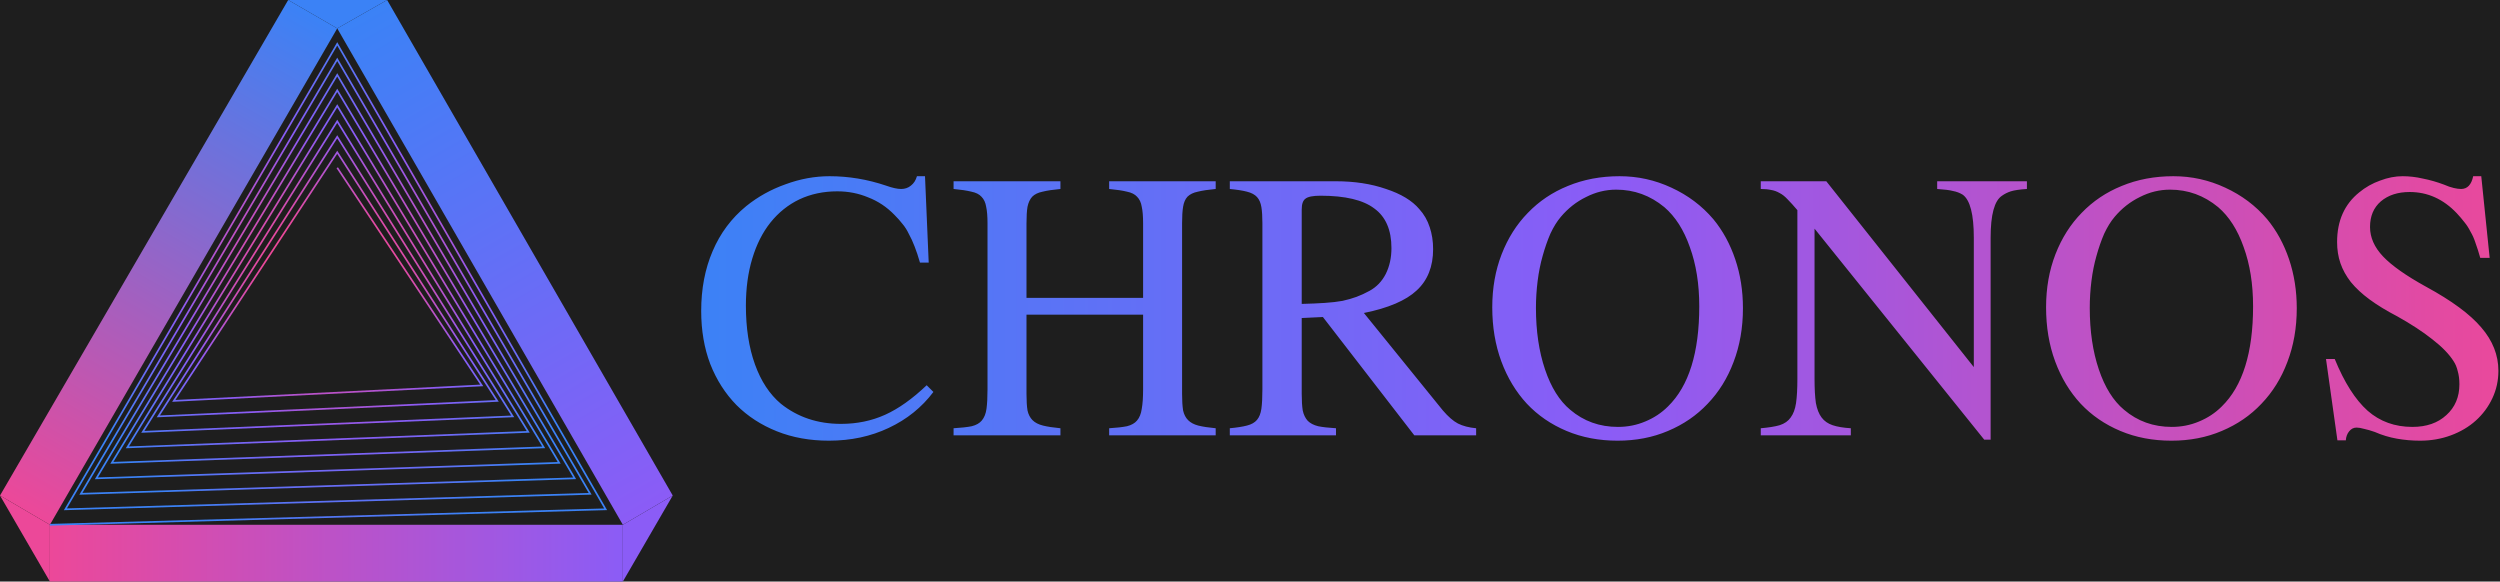
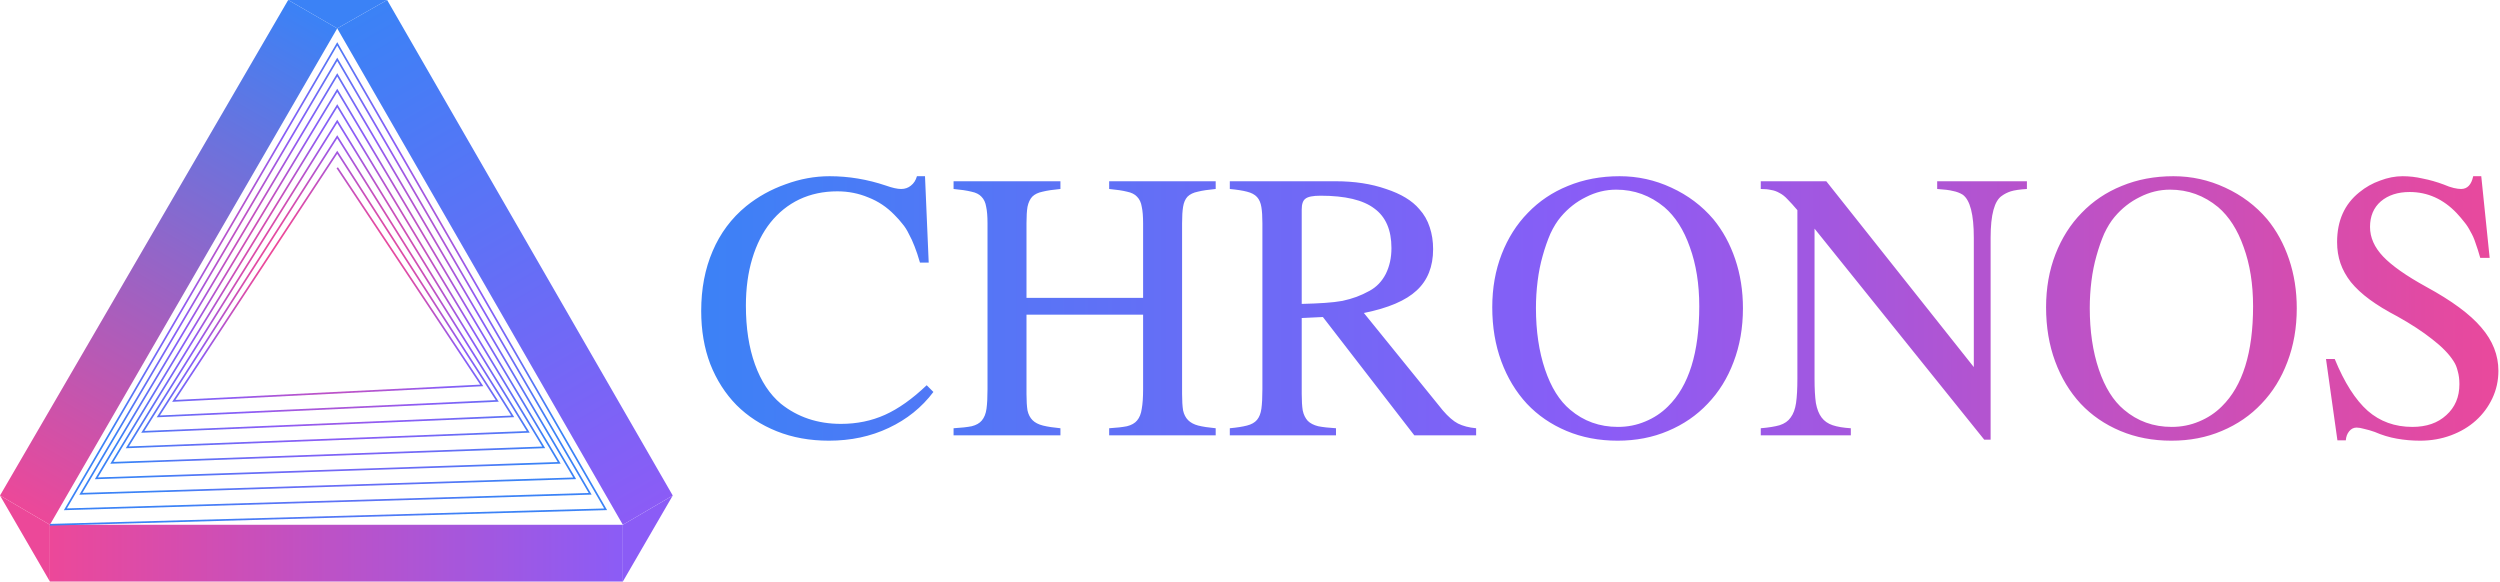
<svg xmlns="http://www.w3.org/2000/svg" width="1453" height="338" viewBox="0 0 1453 338" fill="none">
-   <rect width="1453" height="338" fill="#1E1E1E" />
  <path d="M196 16.5L225 0L391 288L362 305L196 16.5Z" fill="url(#paint0_linear_0_1)" />
  <path d="M196 16.5L167.5 0H225L196 16.5Z" fill="#3B82F6" />
  <path d="M362 305L391 288L362 338V305Z" fill="#8B5CF6" />
  <path d="M29 305L0 288L29 338V305Z" fill="#EC4899" />
  <path d="M362 338V305H29V338H362Z" fill="url(#paint1_linear_0_1)" />
  <path d="M29 305L0 288L167.5 0L196 16.5L29 305Z" fill="url(#paint2_linear_0_1)" />
  <path d="M29 305L352 296L196 25.5L38 296L343 287L196 34.5L47 287L334 278L196 43.5L56 278L325 269L196 52.5L65 269L316 260L196 61.5L74 260L307 251L196 70.5L83 251L298 242L196 79.5L92 242L289 233L196 88.5L101 233L280 224L196 97.5" stroke="url(#paint3_angular_0_1)" />
  <path d="M534.684 152.609C533.642 148.964 532.6 145.839 531.559 143.234C530.517 140.5 529.41 138.091 528.238 136.008C527.197 133.794 525.96 131.841 524.527 130.148C523.225 128.456 521.663 126.698 519.84 124.875C515.413 120.318 510.335 116.932 504.605 114.719C499.007 112.375 493.017 111.203 486.637 111.203C478.564 111.203 471.207 112.766 464.566 115.891C458.056 119.016 452.457 123.508 447.77 129.367C443.212 135.096 439.697 142.062 437.223 150.266C434.749 158.469 433.512 167.583 433.512 177.609C433.512 190.63 435.27 202.023 438.785 211.789C442.301 221.555 447.314 229.172 453.824 234.641C463.59 242.453 475.243 246.359 488.785 246.359C498.03 246.359 506.559 244.602 514.371 241.086C522.184 237.57 530.257 231.841 538.59 223.898L542.496 227.805C535.725 236.789 527.066 243.755 516.52 248.703C506.103 253.651 494.514 256.125 481.754 256.125C470.686 256.125 460.595 254.302 451.48 250.656C442.366 247.01 434.553 241.932 428.043 235.422C421.533 228.781 416.454 220.839 412.809 211.594C409.293 202.349 407.535 192.062 407.535 180.734C407.535 167.844 409.749 156.255 414.176 145.969C418.603 135.552 425.113 126.828 433.707 119.797C440.478 114.328 448.095 110.096 456.559 107.102C465.022 103.977 473.551 102.414 482.145 102.414C493.212 102.414 504.15 104.237 514.957 107.883C518.603 109.185 521.533 109.836 523.746 109.836C525.96 109.836 527.848 109.185 529.41 107.883C531.103 106.581 532.275 104.758 532.926 102.414H537.613L539.762 152.609H534.684ZM664.371 173.117V129.758C664.371 125.721 664.111 122.531 663.59 120.188C663.199 117.714 662.288 115.76 660.855 114.328C659.553 112.896 657.6 111.919 654.996 111.398C652.392 110.747 648.941 110.227 644.645 109.836V105.344H706.559V109.836C702.262 110.227 698.811 110.747 696.207 111.398C693.603 111.919 691.585 112.896 690.152 114.328C688.85 115.76 688.004 117.714 687.613 120.188C687.223 122.531 687.027 125.721 687.027 129.758V228.977C687.027 232.883 687.223 236.073 687.613 238.547C688.134 240.891 689.111 242.779 690.543 244.211C691.975 245.643 693.928 246.685 696.402 247.336C699.007 247.987 702.392 248.508 706.559 248.898V253H644.645V248.898C648.941 248.638 652.392 248.247 654.996 247.727C657.6 247.076 659.553 245.969 660.855 244.406C662.288 242.714 663.199 240.435 663.59 237.57C664.111 234.706 664.371 230.93 664.371 226.242V182.883H596.598V228.977C596.598 232.883 596.793 236.073 597.184 238.547C597.704 240.891 598.681 242.779 600.113 244.211C601.546 245.643 603.564 246.685 606.168 247.336C608.772 247.987 612.158 248.508 616.324 248.898V253H554.215V248.898C558.642 248.638 562.158 248.247 564.762 247.727C567.366 247.076 569.319 245.969 570.621 244.406C572.053 242.714 572.965 240.435 573.355 237.57C573.746 234.706 573.941 230.93 573.941 226.242V129.758C573.941 125.721 573.681 122.531 573.16 120.188C572.77 117.714 571.858 115.76 570.426 114.328C569.124 112.896 567.171 111.919 564.566 111.398C561.962 110.747 558.512 110.227 554.215 109.836V105.344H616.324V109.836C612.027 110.227 608.577 110.747 605.973 111.398C603.368 111.919 601.35 112.896 599.918 114.328C598.616 115.76 597.704 117.714 597.184 120.188C596.793 122.531 596.598 125.721 596.598 129.758V173.117H664.371ZM857.926 253H821.988L768.863 184.25L756.559 184.836V228.977C756.559 232.883 756.754 236.073 757.145 238.547C757.665 241.021 758.642 243.039 760.074 244.602C761.507 246.034 763.525 247.076 766.129 247.727C768.733 248.247 772.184 248.638 776.48 248.898V253H714.762V248.898C718.928 248.508 722.249 247.987 724.723 247.336C727.327 246.685 729.28 245.578 730.582 244.016C731.884 242.453 732.73 240.305 733.121 237.57C733.512 234.706 733.707 230.93 733.707 226.242V129.758C733.707 125.852 733.512 122.727 733.121 120.383C732.73 117.909 731.884 115.956 730.582 114.523C729.28 113.091 727.327 112.049 724.723 111.398C722.249 110.747 718.928 110.227 714.762 109.836V105.344H776.285C787.223 105.344 796.988 106.841 805.582 109.836C814.306 112.701 820.751 116.607 824.918 121.555C827.652 124.549 829.671 128.065 830.973 132.102C832.275 136.008 832.926 140.24 832.926 144.797C832.926 154.953 829.736 162.961 823.355 168.82C817.105 174.68 806.884 179.042 792.691 181.906L838.59 238.547C841.715 242.193 844.645 244.732 847.379 246.164C850.243 247.596 853.759 248.508 857.926 248.898V253ZM756.559 176.633C761.767 176.503 766.259 176.307 770.035 176.047C773.941 175.786 777.327 175.396 780.191 174.875C783.186 174.224 785.921 173.443 788.395 172.531C790.868 171.62 793.408 170.448 796.012 169.016C800.048 166.802 803.173 163.547 805.387 159.25C807.6 154.823 808.707 149.81 808.707 144.211C808.707 133.664 805.387 125.982 798.746 121.164C792.236 116.216 781.819 113.742 767.496 113.742C763.069 113.742 760.139 114.328 758.707 115.5C757.275 116.542 756.559 118.625 756.559 121.75V176.633ZM941.324 102.414C951.871 102.414 961.897 104.628 971.402 109.055C981.038 113.482 989.176 119.602 995.816 127.414C1001.29 134.055 1005.52 141.802 1008.51 150.656C1011.51 159.51 1013 169.016 1013 179.172C1013 190.5 1011.18 200.917 1007.54 210.422C1004.02 219.797 999.007 227.87 992.496 234.641C986.116 241.411 978.434 246.685 969.449 250.461C960.595 254.237 950.829 256.125 940.152 256.125C929.345 256.125 919.449 254.237 910.465 250.461C901.48 246.685 893.798 241.411 887.418 234.641C881.038 227.74 876.09 219.536 872.574 210.031C869.059 200.526 867.301 190.044 867.301 178.586C867.301 167.388 869.124 157.102 872.77 147.727C876.415 138.352 881.493 130.344 888.004 123.703C894.514 116.932 902.262 111.724 911.246 108.078C920.361 104.302 930.387 102.414 941.324 102.414ZM939.371 110.227C933.251 110.227 927.392 111.659 921.793 114.523C916.194 117.258 911.311 121.099 907.145 126.047C904.931 128.651 902.913 131.906 901.09 135.812C899.397 139.719 897.9 144.016 896.598 148.703C895.296 153.26 894.319 158.143 893.668 163.352C893.017 168.56 892.691 173.768 892.691 178.977C892.691 192.388 894.449 204.302 897.965 214.719C901.48 225.135 906.363 232.948 912.613 238.156C920.426 244.797 929.671 248.117 940.348 248.117C945.947 248.117 951.22 247.076 956.168 244.992C961.246 242.909 965.673 239.979 969.449 236.203C981.559 224.354 987.613 204.953 987.613 178C987.613 165.109 985.79 153.651 982.145 143.625C978.629 133.599 973.681 125.852 967.301 120.383C959.098 113.612 949.788 110.227 939.371 110.227ZM1153.24 255.539L1054.61 132.883V220.188C1054.61 225.917 1054.87 230.604 1055.39 234.25C1056.04 237.766 1057.14 240.565 1058.71 242.648C1060.27 244.732 1062.42 246.229 1065.15 247.141C1067.89 248.052 1071.4 248.638 1075.7 248.898V253H1023.36V248.898C1027.91 248.508 1031.56 247.922 1034.29 247.141C1037.16 246.229 1039.31 244.732 1040.74 242.648C1042.3 240.565 1043.34 237.766 1043.86 234.25C1044.38 230.604 1044.64 225.917 1044.64 220.188V122.141C1042.43 119.536 1040.54 117.453 1038.98 115.891C1037.42 114.198 1035.86 112.961 1034.29 112.18C1032.73 111.268 1031.1 110.682 1029.41 110.422C1027.72 110.031 1025.7 109.836 1023.36 109.836V105.344H1061.44L1147.18 213.352V138.156C1147.18 124.615 1145.04 116.281 1140.74 113.156C1139.05 112.115 1137.16 111.398 1135.07 111.008C1133.12 110.487 1130.06 110.096 1125.89 109.836V105.344H1178.04V109.836C1173.88 110.096 1170.75 110.552 1168.67 111.203C1166.71 111.854 1165.02 112.701 1163.59 113.742C1159.16 116.607 1156.95 124.745 1156.95 138.156V255.539H1153.24ZM1263.2 102.414C1273.75 102.414 1283.77 104.628 1293.28 109.055C1302.91 113.482 1311.05 119.602 1317.69 127.414C1323.16 134.055 1327.39 141.802 1330.39 150.656C1333.38 159.51 1334.88 169.016 1334.88 179.172C1334.88 190.5 1333.06 200.917 1329.41 210.422C1325.89 219.797 1320.88 227.87 1314.37 234.641C1307.99 241.411 1300.31 246.685 1291.32 250.461C1282.47 254.237 1272.7 256.125 1262.03 256.125C1251.22 256.125 1241.32 254.237 1232.34 250.461C1223.36 246.685 1215.67 241.411 1209.29 234.641C1202.91 227.74 1197.96 219.536 1194.45 210.031C1190.93 200.526 1189.18 190.044 1189.18 178.586C1189.18 167.388 1191 157.102 1194.64 147.727C1198.29 138.352 1203.37 130.344 1209.88 123.703C1216.39 116.932 1224.14 111.724 1233.12 108.078C1242.24 104.302 1252.26 102.414 1263.2 102.414ZM1261.25 110.227C1255.13 110.227 1249.27 111.659 1243.67 114.523C1238.07 117.258 1233.19 121.099 1229.02 126.047C1226.81 128.651 1224.79 131.906 1222.96 135.812C1221.27 139.719 1219.77 144.016 1218.47 148.703C1217.17 153.26 1216.19 158.143 1215.54 163.352C1214.89 168.56 1214.57 173.768 1214.57 178.977C1214.57 192.388 1216.32 204.302 1219.84 214.719C1223.36 225.135 1228.24 232.948 1234.49 238.156C1242.3 244.797 1251.55 248.117 1262.22 248.117C1267.82 248.117 1273.1 247.076 1278.04 244.992C1283.12 242.909 1287.55 239.979 1291.32 236.203C1303.43 224.354 1309.49 204.953 1309.49 178C1309.49 165.109 1307.67 153.651 1304.02 143.625C1300.5 133.599 1295.56 125.852 1289.18 120.383C1280.97 113.612 1271.66 110.227 1261.25 110.227ZM1446.99 149.875H1441.52C1440.61 146.62 1439.7 143.755 1438.79 141.281C1438 138.807 1437.03 136.594 1435.86 134.641C1434.81 132.557 1433.64 130.734 1432.34 129.172C1431.04 127.479 1429.54 125.721 1427.85 123.898C1420.04 115.695 1410.92 111.594 1400.5 111.594C1393.6 111.594 1388 113.417 1383.71 117.062C1379.54 120.708 1377.46 125.656 1377.46 131.906C1377.46 138.026 1380 143.755 1385.07 149.094C1390.15 154.432 1398.49 160.292 1410.07 166.672C1424.92 174.745 1435.6 182.622 1442.11 190.305C1448.75 197.987 1452.07 206.385 1452.07 215.5C1452.07 221.229 1450.89 226.568 1448.55 231.516C1446.21 236.464 1443.02 240.76 1438.98 244.406C1434.94 248.052 1430.13 250.917 1424.53 253C1418.93 255.083 1412.94 256.125 1406.56 256.125C1402 256.125 1397.51 255.734 1393.08 254.953C1388.65 254.172 1384.36 252.87 1380.19 251.047C1377.98 250.266 1375.96 249.68 1374.14 249.289C1372.31 248.768 1370.82 248.508 1369.64 248.508C1367.95 248.508 1366.52 249.224 1365.35 250.656C1364.18 252.089 1363.52 253.846 1363.39 255.93H1358.51L1351.87 208.664H1356.95C1362.55 222.336 1368.93 232.362 1376.09 238.742C1383.25 244.992 1391.91 248.117 1402.07 248.117C1410.27 248.117 1416.85 245.839 1421.79 241.281C1426.87 236.724 1429.41 230.734 1429.41 223.312C1429.41 220.448 1429.08 217.909 1428.43 215.695C1427.91 213.482 1427.13 211.594 1426.09 210.031C1423.49 205.865 1419.32 201.568 1413.59 197.141C1407.99 192.714 1401.22 188.286 1393.28 183.859C1387.03 180.604 1381.69 177.349 1377.26 174.094C1372.83 170.839 1369.19 167.453 1366.32 163.938C1363.59 160.422 1361.57 156.776 1360.27 153C1358.97 149.224 1358.32 145.122 1358.32 140.695C1358.32 128.326 1362.61 118.69 1371.21 111.789C1374.85 108.794 1378.89 106.516 1383.32 104.953C1387.74 103.26 1392.11 102.414 1396.4 102.414C1400.31 102.414 1404.21 102.87 1408.12 103.781C1412.16 104.562 1416.26 105.734 1420.43 107.297C1422.51 108.208 1424.4 108.859 1426.09 109.25C1427.78 109.641 1429.21 109.836 1430.39 109.836C1434.03 109.836 1436.38 107.362 1437.42 102.414H1442.11L1446.99 149.875Z" fill="url(#paint4_linear_0_1)" />
  <defs>
    <linearGradient id="paint0_linear_0_1" x1="211" y1="8" x2="376" y2="296" gradientUnits="userSpaceOnUse">
      <stop stop-color="#3B82F6" />
      <stop offset="1" stop-color="#8B5CF6" />
    </linearGradient>
    <linearGradient id="paint1_linear_0_1" x1="29" y1="321.5" x2="362" y2="321.5" gradientUnits="userSpaceOnUse">
      <stop stop-color="#EC4899" />
      <stop offset="1" stop-color="#8B5CF6" />
    </linearGradient>
    <linearGradient id="paint2_linear_0_1" x1="181" y1="8" x2="14.5" y2="296.5" gradientUnits="userSpaceOnUse">
      <stop stop-color="#3B82F6" />
      <stop offset="1" stop-color="#EC4899" />
    </linearGradient>
    <radialGradient id="paint3_angular_0_1" cx="0" cy="0" r="1" gradientUnits="userSpaceOnUse" gradientTransform="translate(191 165) rotate(-146.159) scale(184.508 183.751)">
      <stop offset="0.208" stop-color="#EC4899" />
      <stop offset="0.478" stop-color="#8B5CF6" />
      <stop offset="0.841" stop-color="#3B82F6" />
    </radialGradient>
    <linearGradient id="paint4_linear_0_1" x1="401" y1="169" x2="1467" y2="169" gradientUnits="userSpaceOnUse">
      <stop stop-color="#3B82F6" />
      <stop offset="0.5" stop-color="#8B5CF6" />
      <stop offset="1" stop-color="#EC4899" />
    </linearGradient>
  </defs>
</svg>
